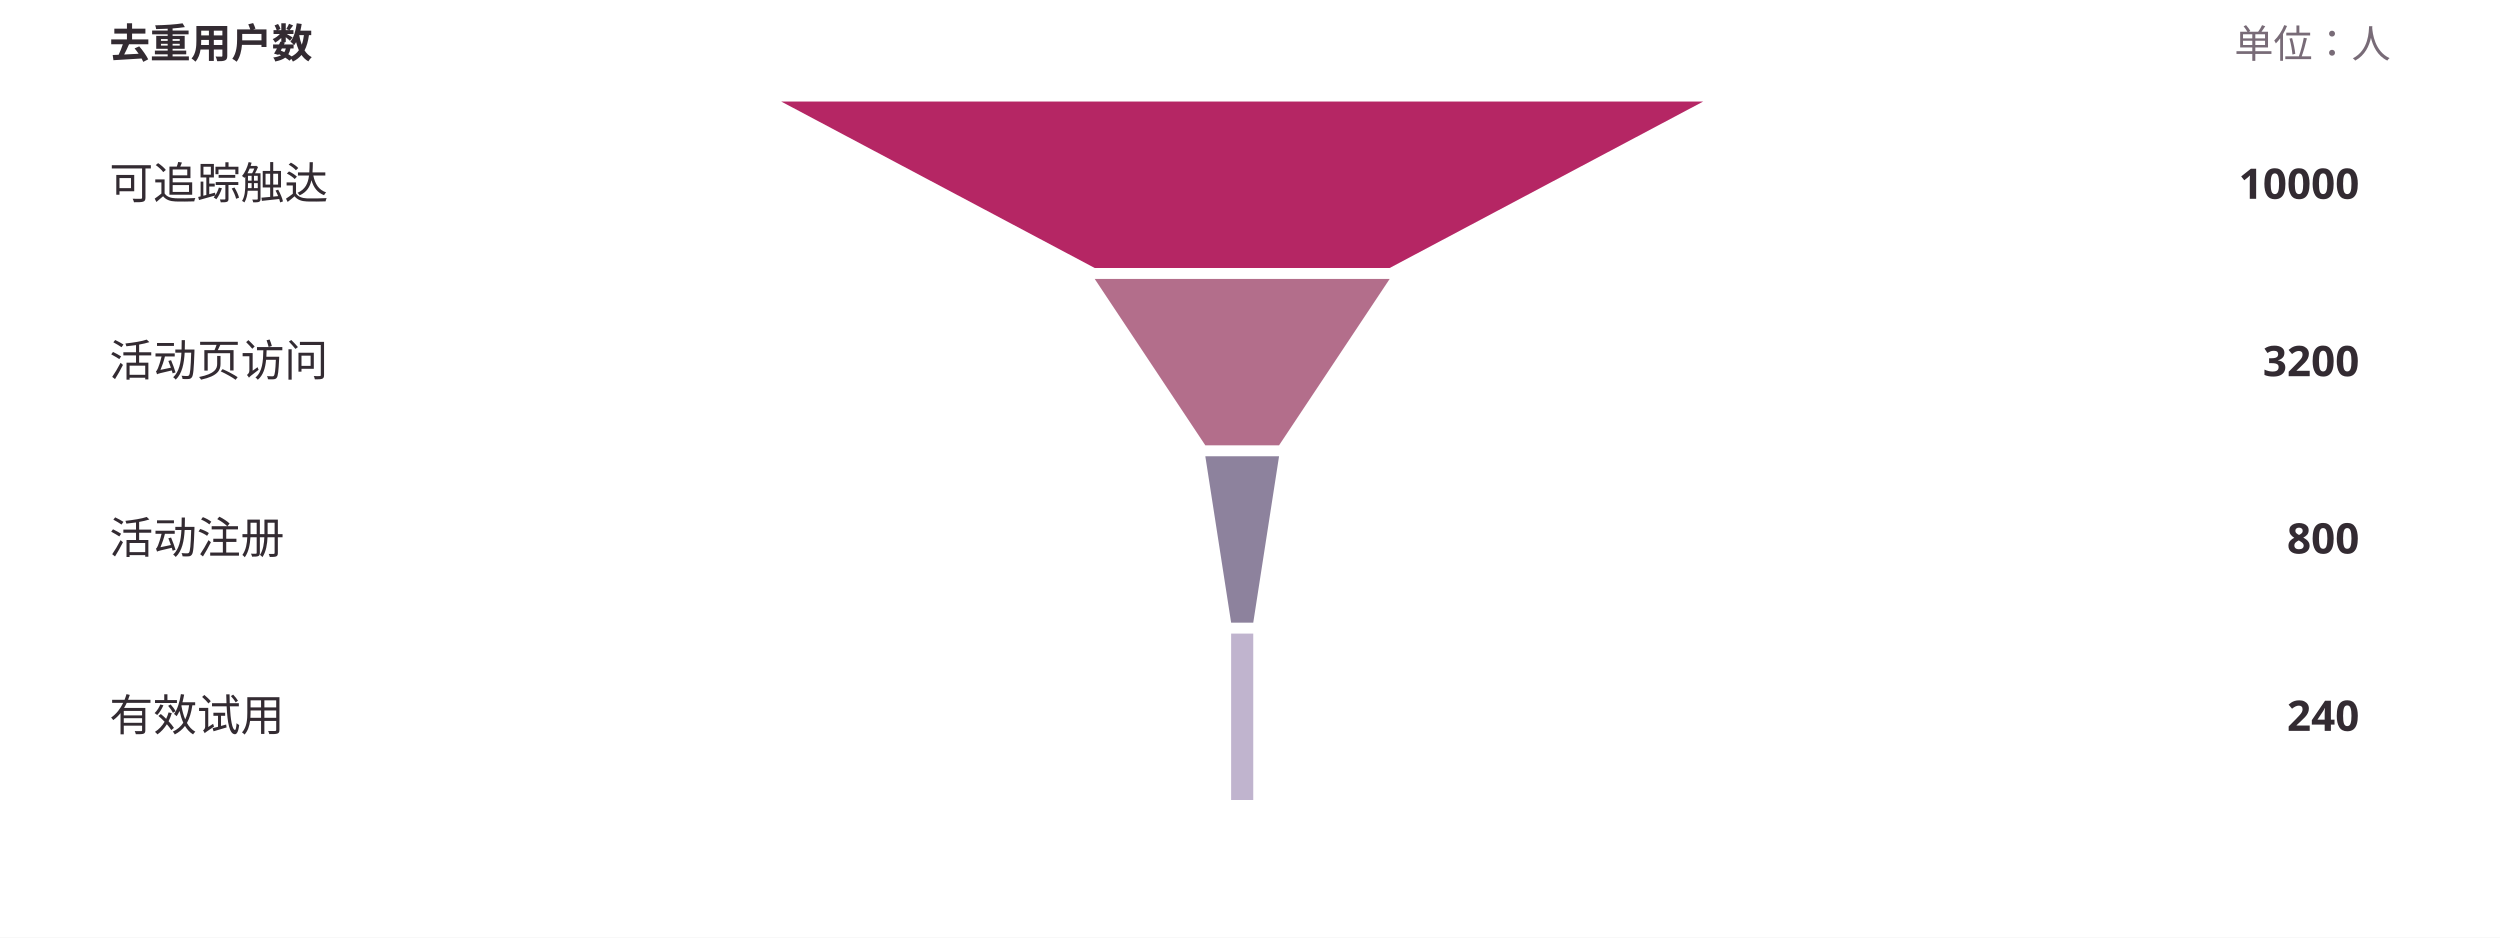
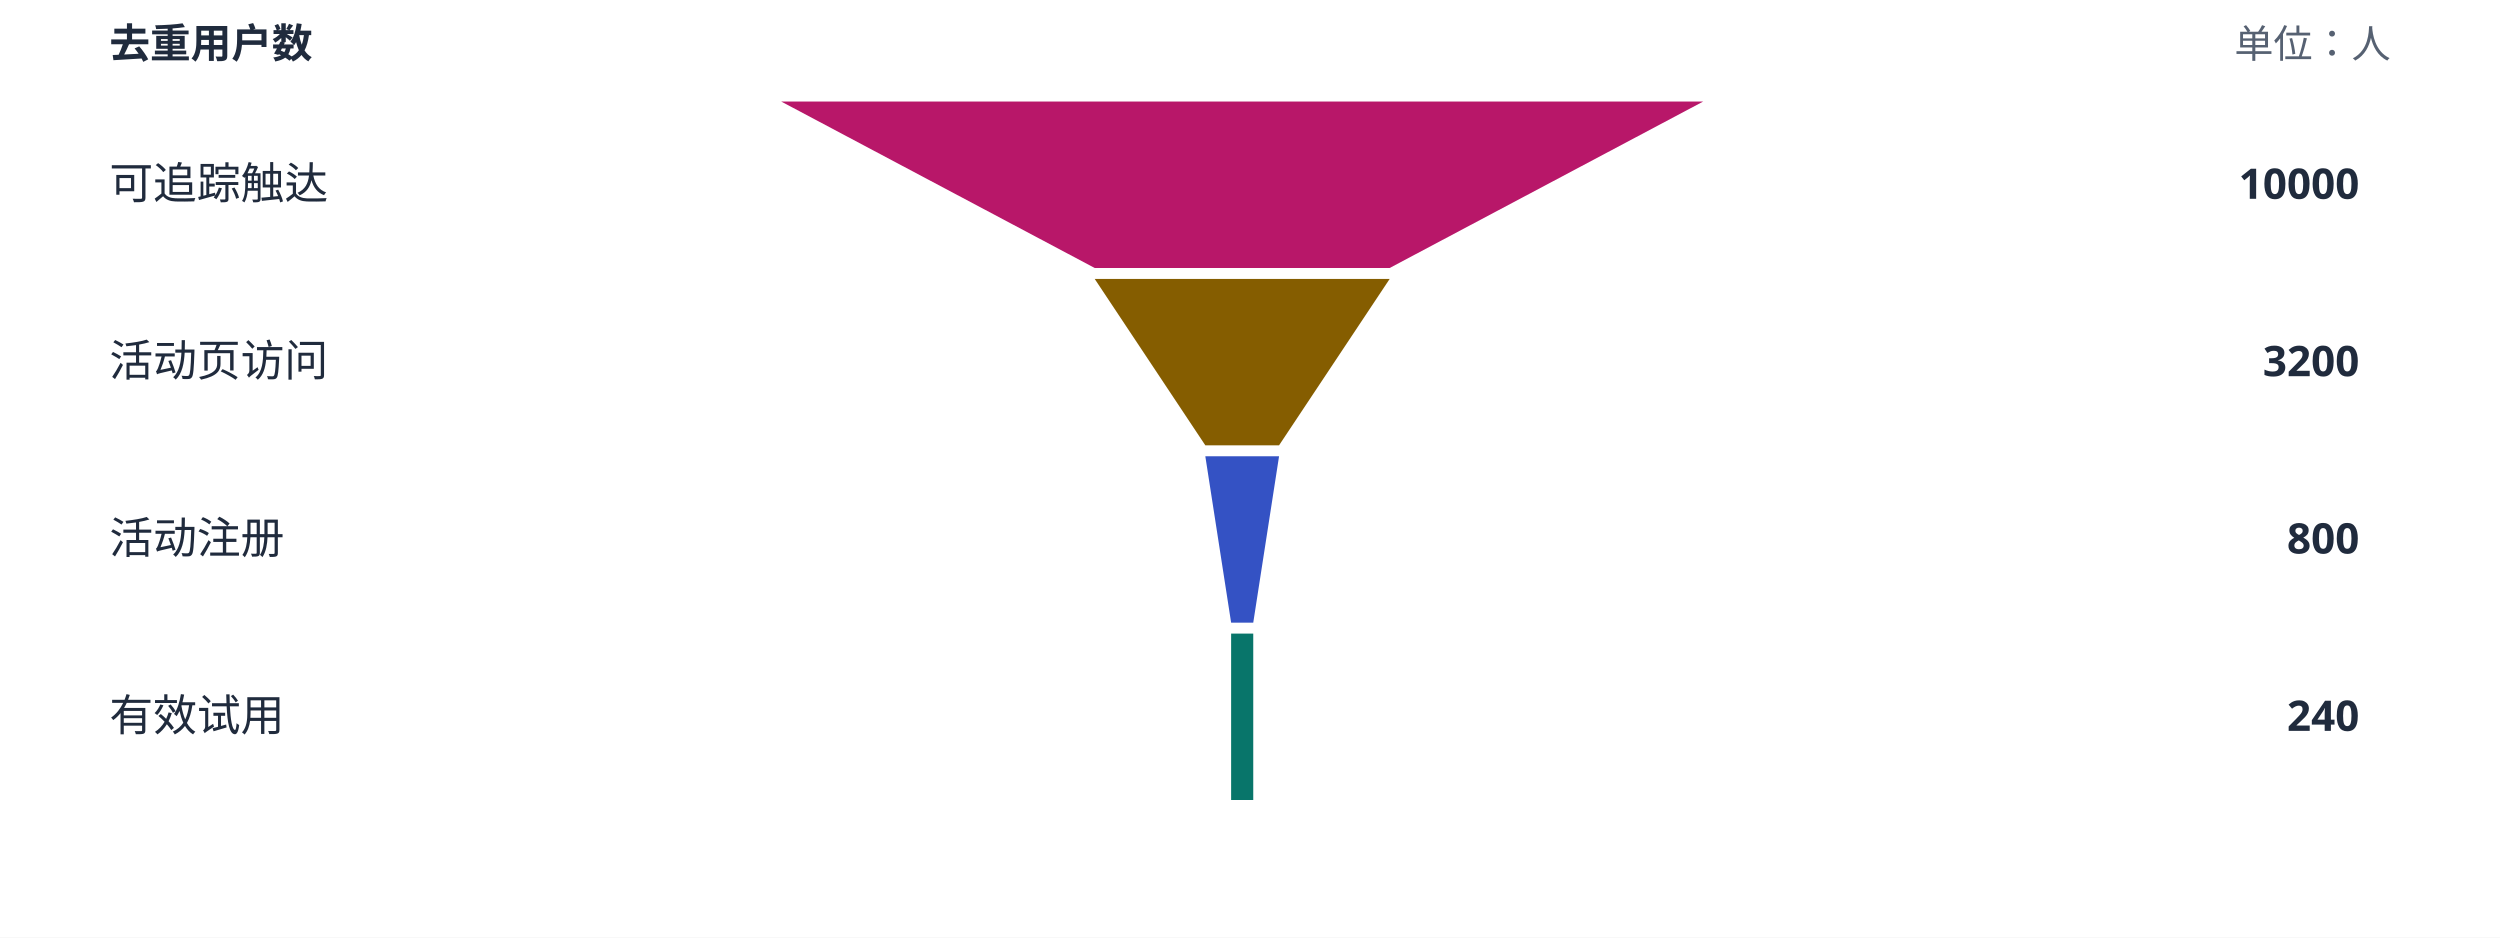
<svg xmlns="http://www.w3.org/2000/svg" width="1600" height="600" viewBox="0 0 1600 600" font-family="Noto Sans SC, sans-serif">
  <rect x="0" y="0" width="1600" height="600" fill="#FFFFFF" />
  <g transform="translate(0 -185)">
-     <text x="70" y="222" font-size="26" font-weight="700" fill="#332b32" text-anchor="start">
+     <text x="70" y="222" font-size="26" font-weight="700" fill="#202B3D" text-anchor="start">
      <tspan x="70" dy="0">去重用户数</tspan>
    </text>
-     <text x="1530" y="222" font-size="25" font-weight="400" fill="#786b77" text-anchor="end">
+     <text x="1530" y="222" font-size="25" font-weight="400" fill="#566172" text-anchor="end">
      <tspan x="1530" dy="0">单位：人</tspan>
    </text>
-     <polygon points="500,250 1090,250 889.4,356.5 700.6,356.5" fill="#b52664" />
-     <text x="70" y="312.25" font-size="28" font-weight="400" fill="#332b32" text-anchor="start">
+     <polygon points="500,250 1090,250 889.4,356.5 700.6,356.5" fill="#B81769" />
+     <text x="70" y="312.25" font-size="28" font-weight="400" fill="#202B3D" text-anchor="start">
      <tspan x="70" dy="0">可追踪触达</tspan>
    </text>
-     <text x="1510" y="312.25" font-size="27" font-weight="700" fill="#332b32" text-anchor="end">
+     <text x="1510" y="312.25" font-size="27" font-weight="700" fill="#202B3D" text-anchor="end">
      <tspan x="1510" dy="0">10000</tspan>
    </text>
-     <polygon points="700.6,363.5 889.4,363.5 818.6,470 771.4,470" fill="#b36e8b" />
-     <text x="70" y="425.75" font-size="28" font-weight="400" fill="#332b32" text-anchor="start">
+     <polygon points="700.6,363.5 889.4,363.5 818.6,470 771.4,470" fill="#855D00" />
+     <text x="70" y="425.75" font-size="28" font-weight="400" fill="#202B3D" text-anchor="start">
      <tspan x="70" dy="0">活动页访问</tspan>
    </text>
-     <text x="1510" y="425.75" font-size="27" font-weight="700" fill="#332b32" text-anchor="end">
+     <text x="1510" y="425.75" font-size="27" font-weight="700" fill="#202B3D" text-anchor="end">
      <tspan x="1510" dy="0">3200</tspan>
    </text>
-     <polygon points="771.4,477 818.6,477 802.08,583.5 787.92,583.5" fill="#8d829d" />
-     <text x="70" y="539.25" font-size="28" font-weight="400" fill="#332b32" text-anchor="start">
+     <polygon points="771.4,477 818.6,477 802.08,583.5 787.92,583.5" fill="#3452C4" />
+     <text x="70" y="539.25" font-size="28" font-weight="400" fill="#202B3D" text-anchor="start">
      <tspan x="70" dy="0">活动注册</tspan>
    </text>
-     <text x="1510" y="539.25" font-size="27" font-weight="700" fill="#332b32" text-anchor="end">
+     <text x="1510" y="539.25" font-size="27" font-weight="700" fill="#202B3D" text-anchor="end">
      <tspan x="1510" dy="0">800</tspan>
    </text>
-     <polygon points="787.92,590.5 802.08,590.5 802.08,697 787.92,697" fill="#c0b4ce" />
-     <text x="70" y="652.75" font-size="28" font-weight="400" fill="#332b32" text-anchor="start">
+     <polygon points="787.92,590.5 802.08,590.5 802.08,697 787.92,697" fill="#08756A" />
+     <text x="70" y="652.75" font-size="28" font-weight="400" fill="#202B3D" text-anchor="start">
      <tspan x="70" dy="0">有效试用</tspan>
    </text>
-     <text x="1510" y="652.75" font-size="27" font-weight="700" fill="#332b32" text-anchor="end">
+     <text x="1510" y="652.75" font-size="27" font-weight="700" fill="#202B3D" text-anchor="end">
      <tspan x="1510" dy="0">240</tspan>
    </text>
  </g>
</svg>
